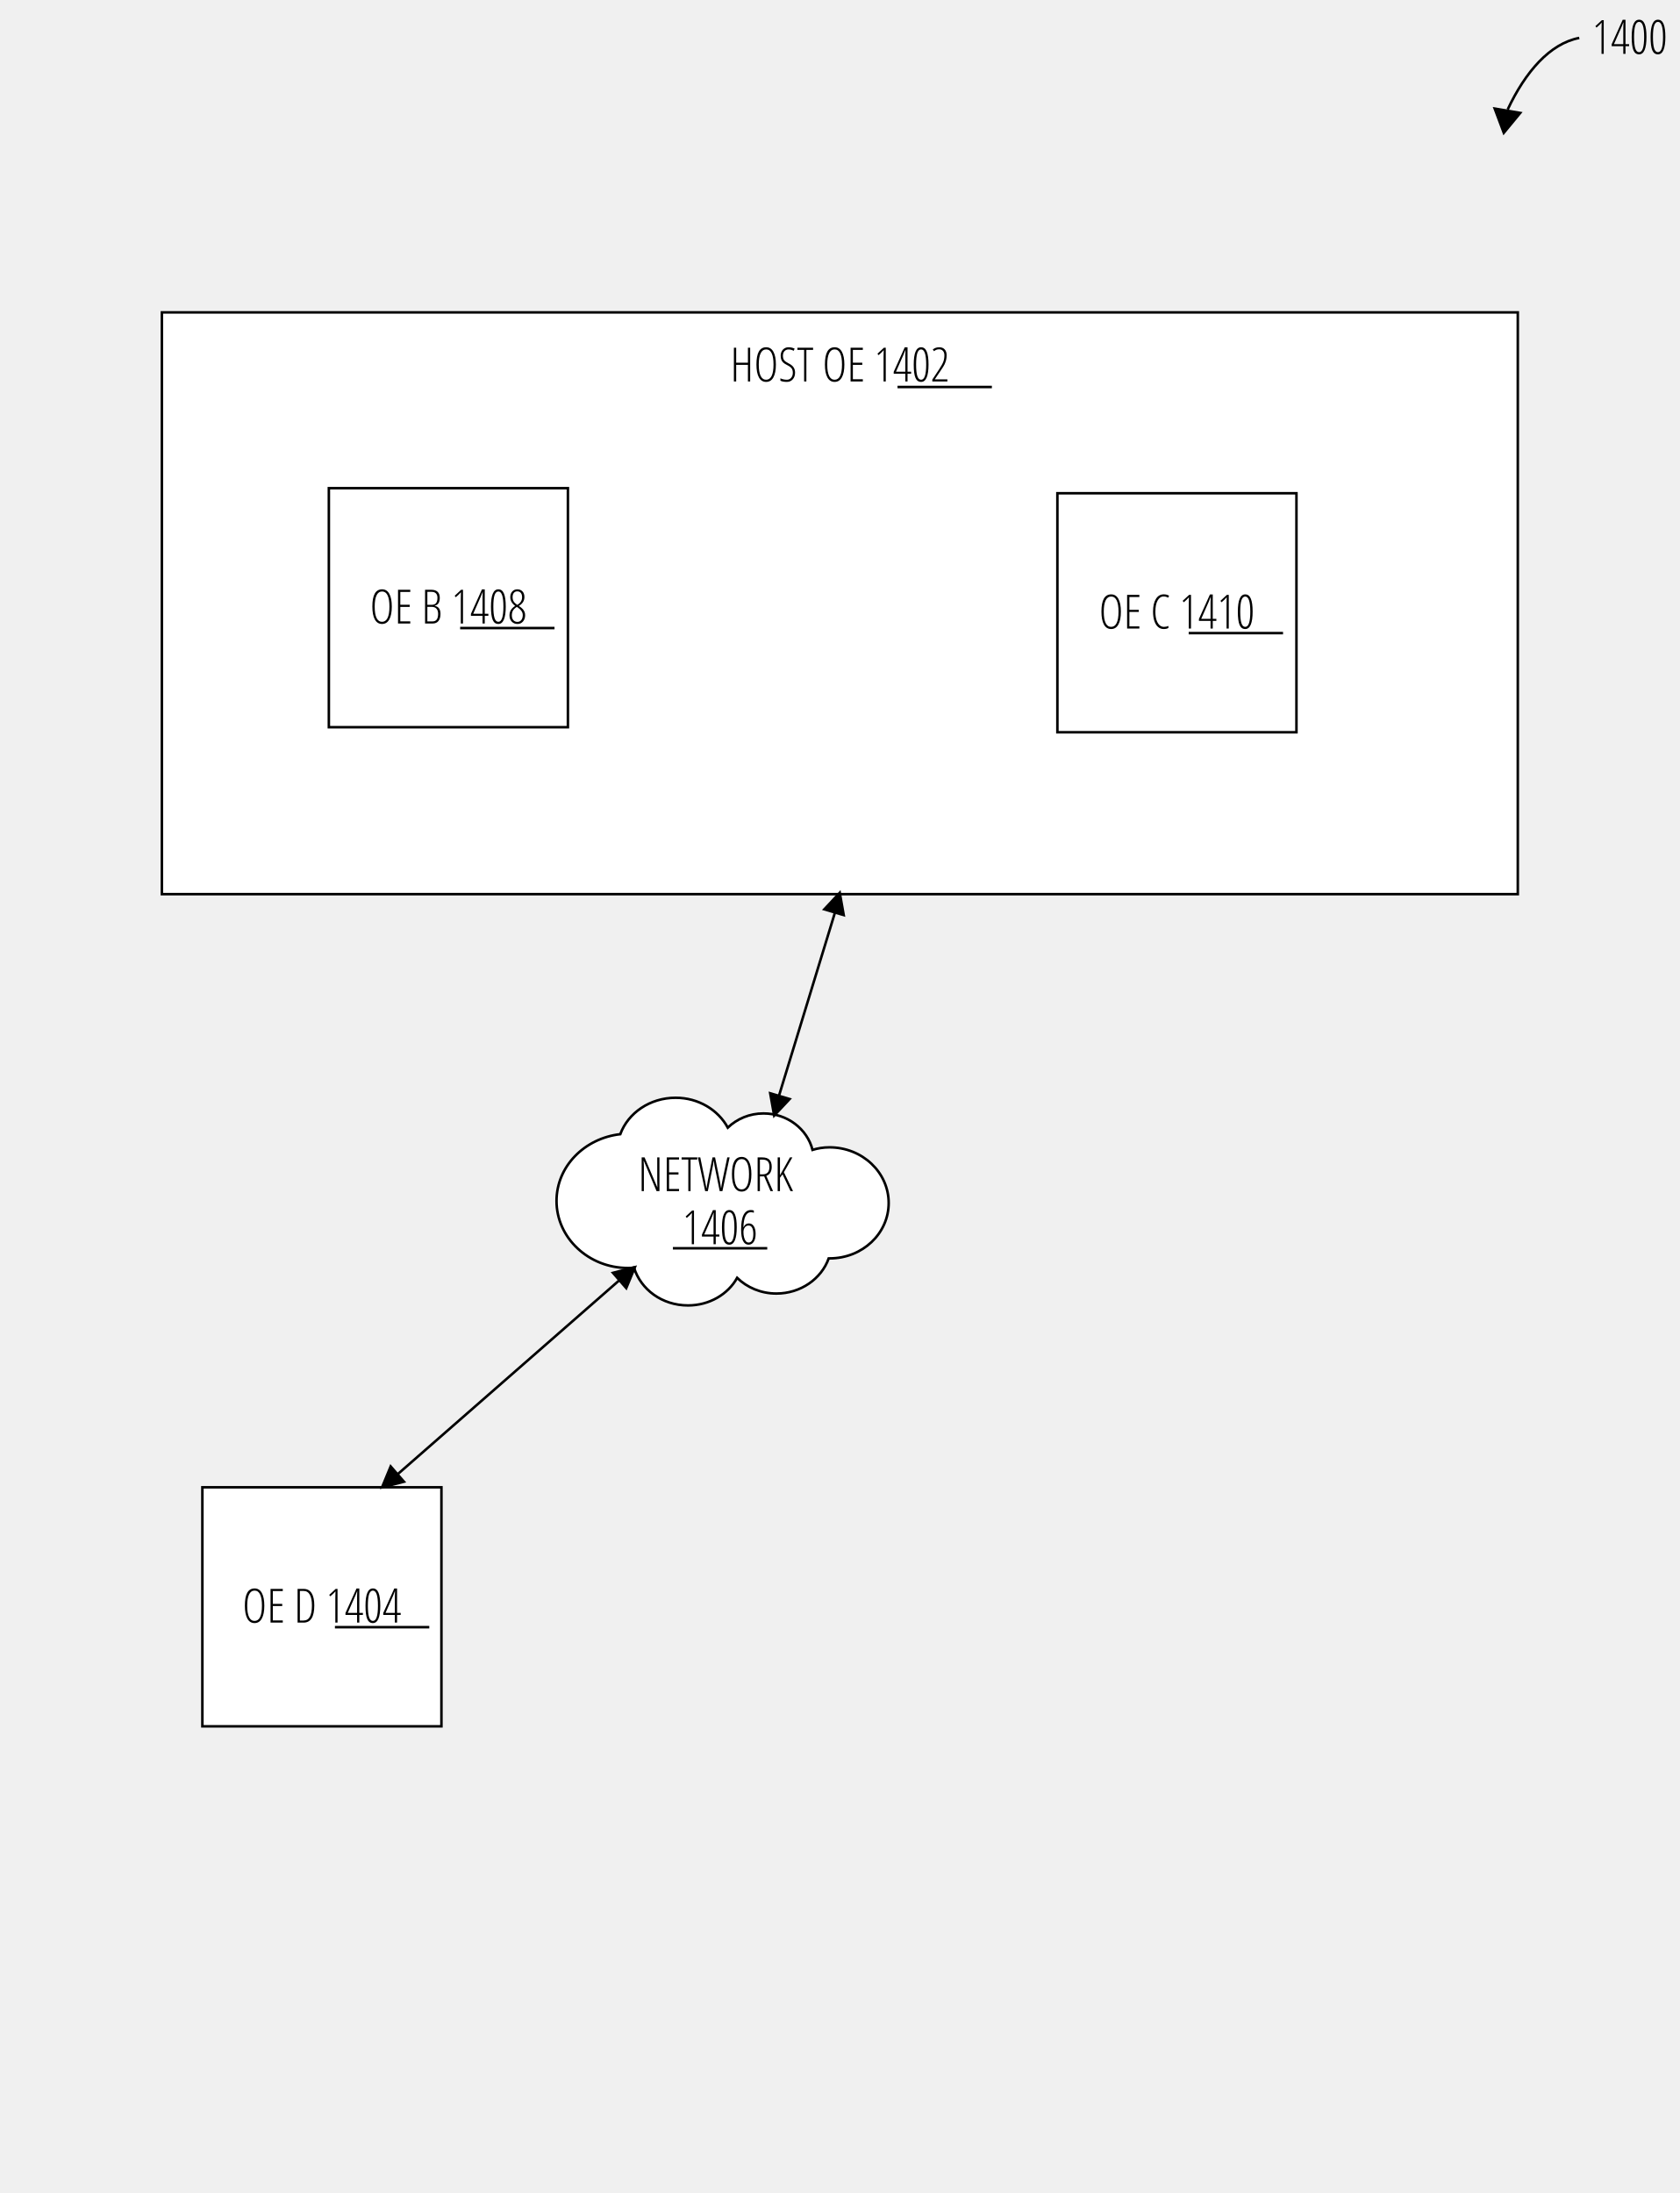
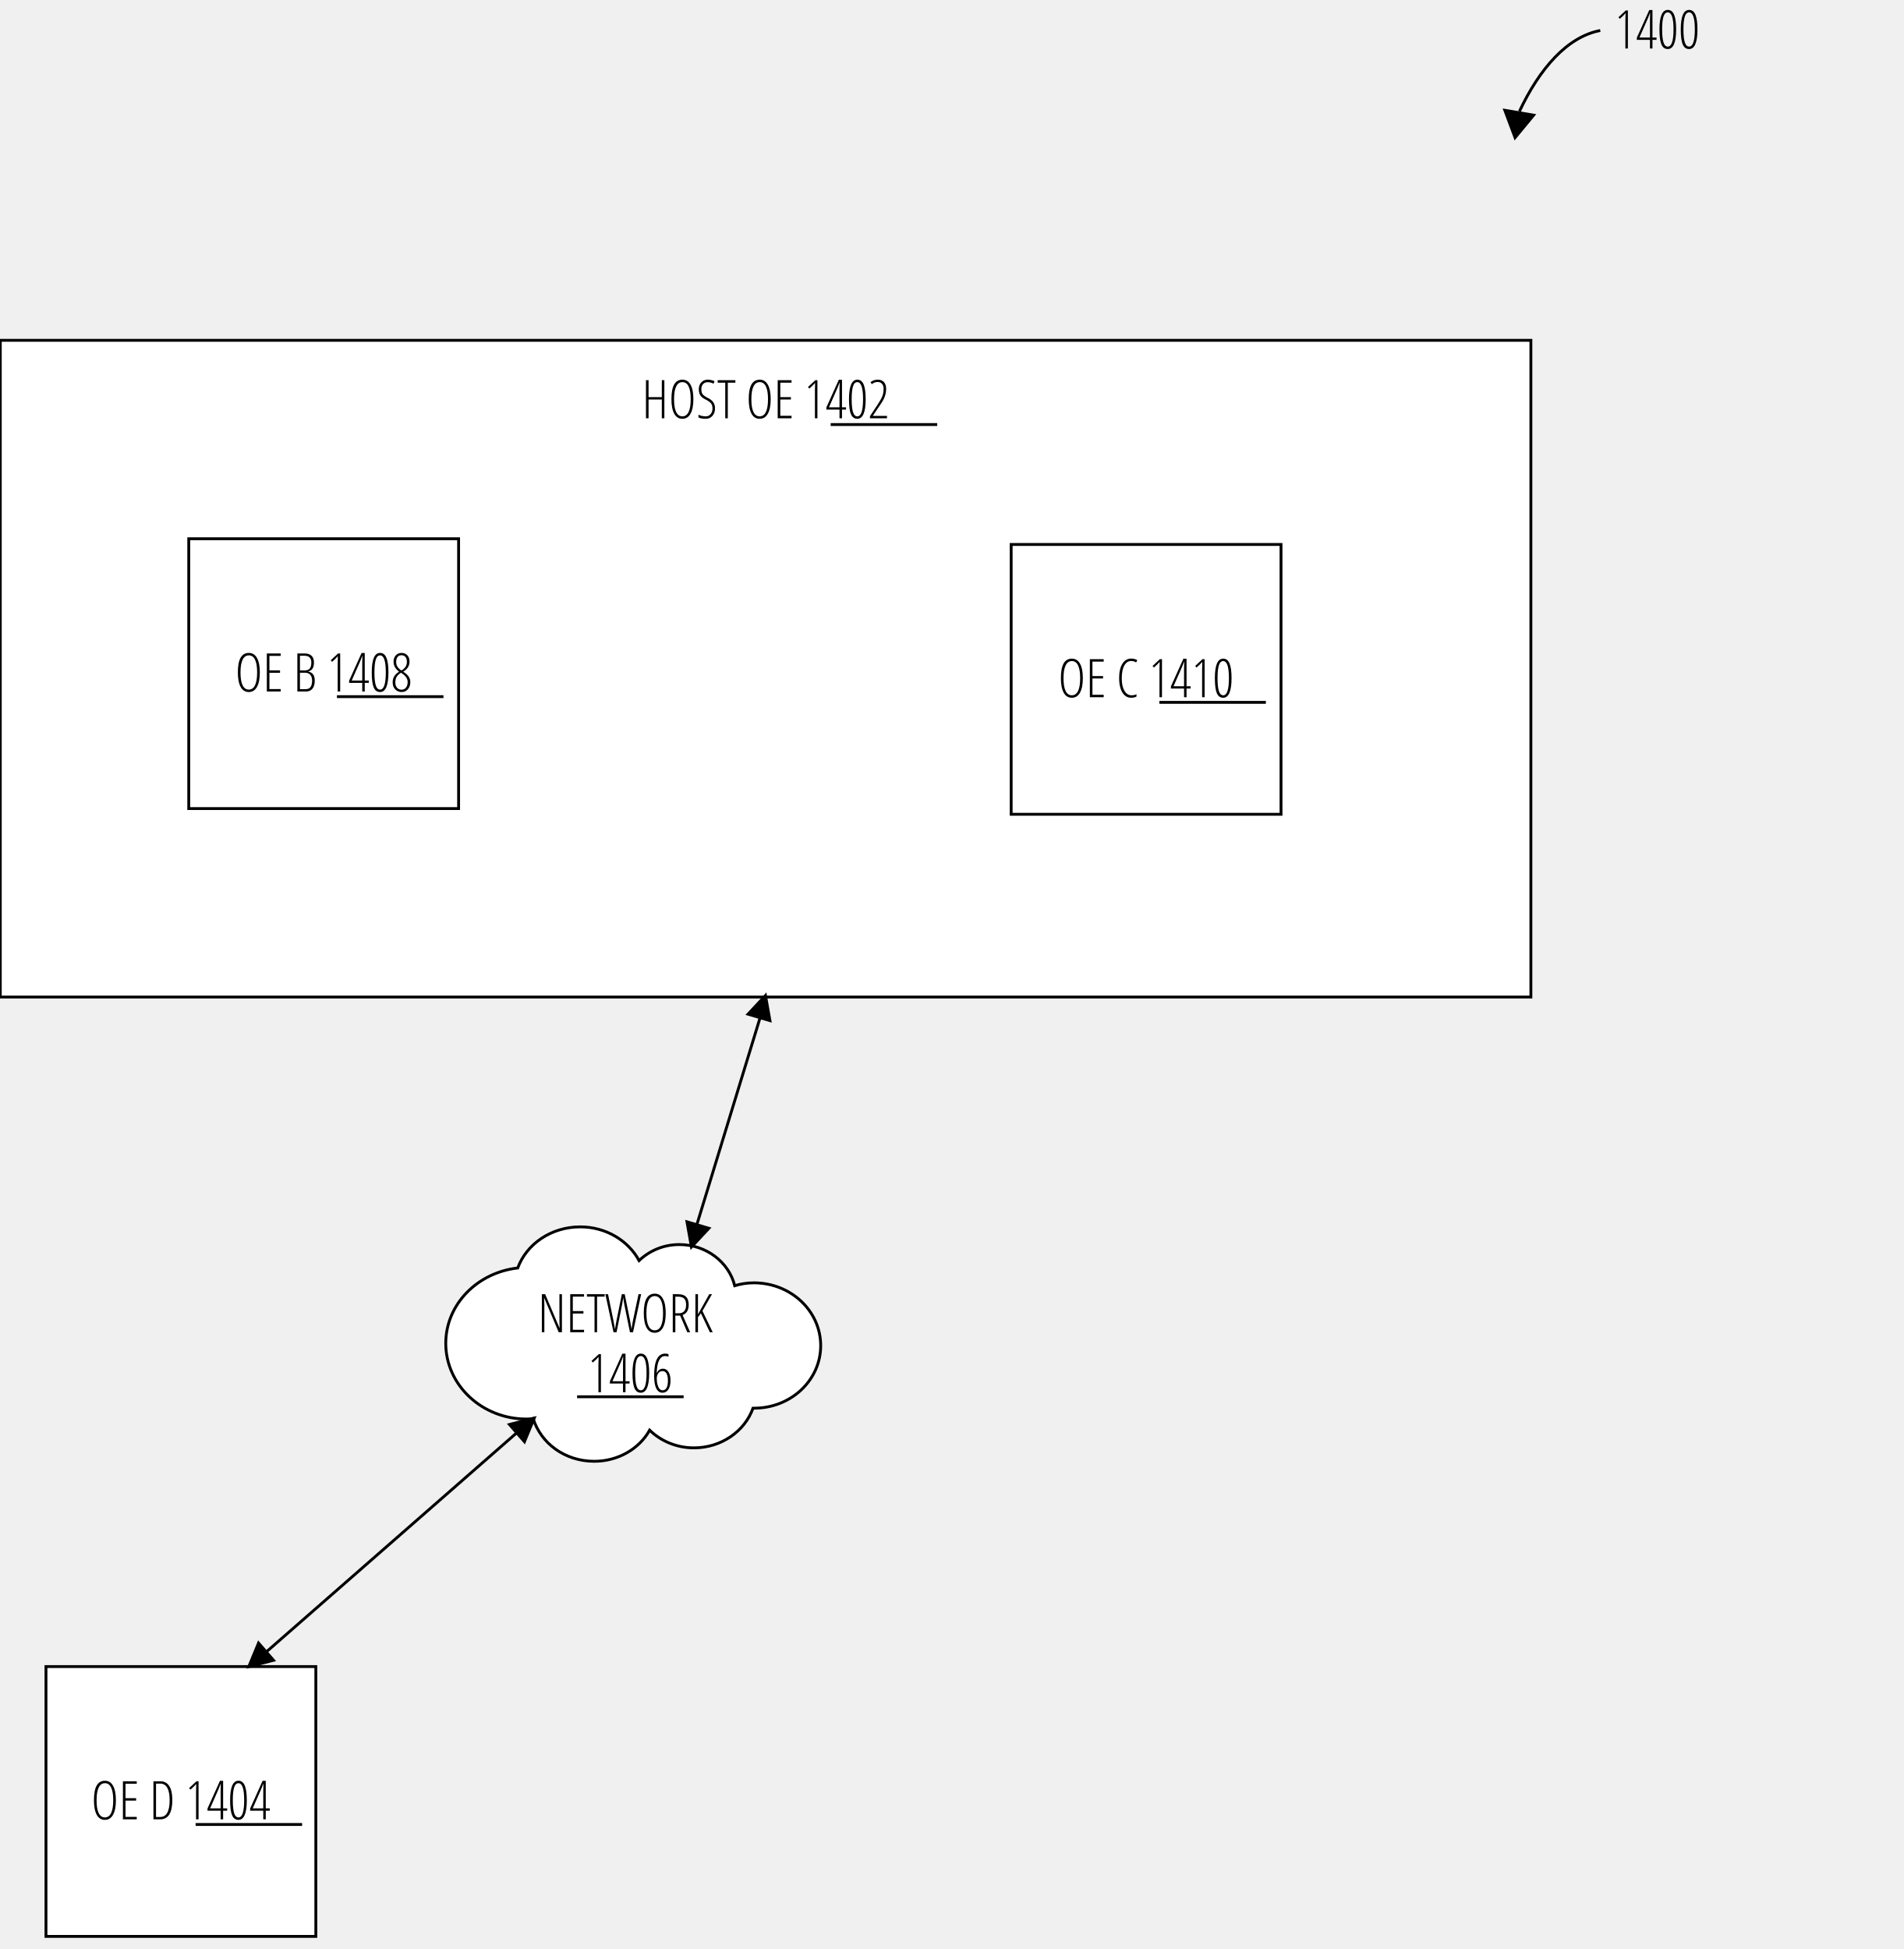
- <svg xmlns="http://www.w3.org/2000/svg" version="1.1" width="664" height="867">
+ <svg xmlns="http://www.w3.org/2000/svg" version="1.1" width="666.612" height="682.6" viewBox="63.9 4.312 666.612 682.6">
  <g>
    <g transform="translate(596,15)">
      <polygon fill="#000000" points="0,0 4.2,11.2 11.8,2" transform="translate(-5.9,27.3)" />
      <rect fill="none" width="1" height="1" transform="translate(33.3,-0.5)" />
      <g>
        <g>
          <rect x="0" y="0" width="28.3" height="28.3" opacity="0" />
          <path fill="none" stroke="#000000" stroke-width="1" d="M28.3,0C16.7,2.2,7,13.4,0,28.3" />
        </g>
      </g>
      <rect stroke="none" stroke-width="0" fill="#FFFFFF" x="0" y="0" width="0" height="0" />
      <path stroke="#000000" fill="none" />
      <text font-family="OpenSansCondensedLight" font-size="14pt" fill="black" transform="translate(0,0)" />
      <rect stroke-width="0" fill="none" width="1" height="1" transform="translate(33.3,-0.5)" />
      <text font-family="OpenSansCondensedLight" font-size="14pt" fill="black" text-decoration="none" transform="translate(33.3,-0.5)">
        <tspan x="0" y="6.8">1400</tspan>
      </text>
      <path stroke="#000000" fill="none" transform="translate(33.3,-0.5)" />
    </g>
    <g transform="translate(64,123.5)">
      <g>
        <g>
          <path d="M536,0H0v230h536V0L536,0z" stroke="#000000" stroke-dasharray="none" fill="#FFFFFF" />
          <rect x="23.4" y="10.5" width="489.2" height="209" fill="none" />
          <circle fill="none" cx="268" cy="0" r="0.1" />
          <circle fill="none" cx="400.8" cy="0" r="0.1" />
          <circle fill="none" cx="536" cy="58" r="0.1" />
          <circle fill="none" cx="536" cy="115" r="0.1" />
          <circle fill="none" cx="536" cy="172" r="0.1" />
          <circle fill="none" cx="400.8" cy="230" r="0.1" />
          <circle fill="none" cx="268" cy="230" r="0.1" />
          <circle fill="none" cx="135.2" cy="230" r="0.1" />
          <circle fill="none" cx="0" cy="172" r="0.1" />
          <circle fill="none" cx="0" cy="115" r="0.1" />
          <circle fill="none" cx="0" cy="58" r="0.1" />
          <circle fill="none" cx="135.2" cy="0" r="0.1" />
        </g>
      </g>
      <rect stroke="none" stroke-width="0" fill="#FFFFFF" x="0" y="0" width="0" height="0" transform="translate(535.9,114.9)" />
      <path stroke="#000000" fill="none" d="" />
      <text font-family="OpenSansCondensedLight" font-size="14pt" fill="black" transform="translate(535.9,114.9)" />
      <rect stroke-width="0" fill="none" width="489.2" height="209" transform="translate(23.4,10.5)" />
      <text font-family="OpenSansCondensedLight" font-size="14pt" fill="black" transform="translate(23.4,10.5)" text-anchor="middle">
        <tspan x="244.6" y="16.8">HOST OE 1402</tspan>
      </text>
      <path stroke="#000000" fill="none" transform="translate(23.4,10.5)" d="M 267.4 19 304.7 19" />
    </g>
    <g transform="translate(80,588)">
      <g>
        <g>
          <path d="M94.5,0H0v94.5h94.5V0L94.5,0z" stroke="#000000" stroke-dasharray="none" fill="#FFFFFF" />
          <rect x="4.1" y="4.3" width="86.2" height="85.9" fill="none" />
          <circle fill="none" cx="47.2" cy="0" r="0.1" />
          <circle fill="none" cx="70.7" cy="0" r="0.1" />
          <circle fill="none" cx="94.5" cy="23.8" r="0.1" />
          <circle fill="none" cx="94.5" cy="47.2" r="0.1" />
          <circle fill="none" cx="94.5" cy="70.7" r="0.1" />
          <circle fill="none" cx="70.7" cy="94.5" r="0.1" />
          <circle fill="none" cx="47.2" cy="94.5" r="0.1" />
          <circle fill="none" cx="23.8" cy="94.5" r="0.1" />
          <circle fill="none" cx="0" cy="70.7" r="0.1" />
          <circle fill="none" cx="0" cy="47.2" r="0.1" />
          <circle fill="none" cx="0" cy="23.8" r="0.1" />
          <circle fill="none" cx="23.8" cy="0" r="0.1" />
        </g>
      </g>
      <rect stroke="none" stroke-width="0" fill="#FFFFFF" x="0" y="0" width="0" height="0" transform="translate(94.4,47.1)" />
      <path stroke="#000000" fill="none" d="" />
      <text font-family="OpenSansCondensedLight" font-size="14pt" fill="black" transform="translate(94.4,47.1)" />
      <rect stroke-width="0" fill="none" width="86.2" height="85.9" transform="translate(4.1,4.3)" />
      <text font-family="OpenSansCondensedLight" font-size="14pt" fill="black" transform="translate(4.1,4.3)" text-anchor="middle">
        <tspan x="43.1" y="49.2">OE D 1404</tspan>
      </text>
      <path stroke="#000000" fill="none" transform="translate(4.1,4.3)" d="M 48.3 51 85.6 51" />
    </g>
    <g transform="translate(220,434)">
      <g>
        <g>
          <path d="M47.1,0c-10.2,0,-18.8,6,-21.9,14.4C11.1,16,0,27.1,0,40.8c0,14.6,12.7,26.5,28.2,26.5c0.8,0,1.6,0,2.4,-0.2c2.7,8.7,11.1,15,21.4,15c8.4,0,15.8,-4.4,19.4,-10.9c3.9,3.8,9.4,6.2,15.5,6.2c9.6,0,17.8,-5.8,20.7,-13.9c0.2,0,0.2,0,0.4,0c12.9,0,23.3,-9.8,23.3,-21.9s-10.4,-22,-23.4,-22c-2.5,0,-4.7,0.4,-6.7,1c-2.1,-8.3,-10,-14.4,-19.4,-14.4c-5.5,0,-10.4,2.1,-14.1,5.6C63.9,4.8,56.1,0,47.1,0L47.1,0z" stroke="#000000" stroke-dasharray="none" fill="#FFFFFF" />
          <rect x="11.9" y="25.5" width="105.4" height="31.1" fill="none" />
          <circle fill="none" cx="67.7" cy="11.7" r="0.1" />
          <circle fill="none" cx="86.3" cy="6.6" r="0.1" />
          <circle fill="none" cx="101.4" cy="20.5" r="0.1" />
          <circle fill="none" cx="131.4" cy="40.8" r="0.1" />
          <circle fill="none" cx="107.7" cy="63.5" r="0.1" />
          <circle fill="none" cx="88.6" cy="77.2" r="0.1" />
          <circle fill="none" cx="71.5" cy="71.2" r="0.1" />
          <circle fill="none" cx="51.4" cy="82.1" r="0.1" />
          <circle fill="none" cx="0" cy="40.8" r="0.1" />
          <circle fill="none" cx="30.7" cy="67.1" r="0.1" />
          <circle fill="none" cx="25.2" cy="14.4" r="0.1" />
          <circle fill="none" cx="47" cy="0" r="0.1" />
        </g>
      </g>
      <rect stroke="none" stroke-width="0" fill="#FFFFFF" x="0" y="0" width="0" height="0" transform="translate(131.3,40.7)" />
      <path stroke="#000000" fill="none" d="" />
      <text font-family="OpenSansCondensedLight" font-size="14pt" fill="black" transform="translate(131.3,40.7)" />
      <rect stroke-width="0" fill="none" width="105.4" height="31.1" transform="translate(11.9,25.5)" />
      <text font-family="OpenSansCondensedLight" font-size="14pt" fill="black" transform="translate(11.9,25.5)" text-anchor="middle">
        <tspan x="52.7" y="11.4">NETWORK</tspan>
        <tspan x="52.7" y="32.4">1406</tspan>
      </text>
      <path stroke="#000000" fill="none" transform="translate(11.9,25.5)" d="M 34.1 34 71.4 34" />
    </g>
    <g transform="translate(130,193)">
      <g>
        <g>
          <path d="M94.5,0H0v94.5h94.5V0L94.5,0z" stroke="#000000" stroke-dasharray="none" fill="#FFFFFF" />
          <rect x="4.1" y="4.3" width="86.2" height="85.9" fill="none" />
          <circle fill="none" cx="47.2" cy="0" r="0.1" />
          <circle fill="none" cx="70.7" cy="0" r="0.1" />
          <circle fill="none" cx="94.5" cy="23.8" r="0.1" />
          <circle fill="none" cx="94.5" cy="47.2" r="0.1" />
          <circle fill="none" cx="94.5" cy="70.7" r="0.1" />
          <circle fill="none" cx="70.7" cy="94.5" r="0.1" />
          <circle fill="none" cx="47.2" cy="94.5" r="0.1" />
          <circle fill="none" cx="23.8" cy="94.5" r="0.1" />
          <circle fill="none" cx="0" cy="70.7" r="0.1" />
          <circle fill="none" cx="0" cy="47.2" r="0.1" />
          <circle fill="none" cx="0" cy="23.8" r="0.1" />
          <circle fill="none" cx="23.8" cy="0" r="0.1" />
        </g>
      </g>
      <rect stroke="none" stroke-width="0" fill="#FFFFFF" x="0" y="0" width="0" height="0" transform="translate(94.4,47.1)" />
      <path stroke="#000000" fill="none" d="" />
      <text font-family="OpenSansCondensedLight" font-size="14pt" fill="black" transform="translate(94.4,47.1)" />
      <rect stroke-width="0" fill="none" width="86.2" height="85.9" transform="translate(4.1,4.3)" />
      <text font-family="OpenSansCondensedLight" font-size="14pt" fill="black" transform="translate(4.1,4.3)" text-anchor="middle">
        <tspan x="43.1" y="49.2">OE B 1408</tspan>
      </text>
      <path stroke="#000000" fill="none" transform="translate(4.1,4.3)" d="M 47.8 51 85.1 51" />
    </g>
    <g>
      <path stroke="black" stroke-dasharray="none" d="M 245 506 157 583" fill="none" />
      <path fill="black" stroke="black" d="M 8 0 L 0 4 L 8 8 z" transform="translate(253.6,504) scale(1,1) rotate(-221)" />
      <path fill="black" stroke="black" d="M 8 0 L 0 4 L 8 8 z" transform="translate(148.4,585) scale(1,1) rotate(-41)" />
      <g>
        <g label-idx="0" cursor="move" transform="translate(201, 544.5)">
          <rect fill="white" rx="3" ry="3" x="0" y="0" width="0" height="0" />
          <text text-anchor="middle" font-size="14pt" font-family="OpenSansCondensedLight" y="0.8em" display="none" xml:space="preserve" transform="translate(0,0)" />
        </g>
      </g>
    </g>
    <g transform="translate(418,195)">
      <g>
        <g>
          <path d="M94.5,0H0v94.5h94.5V0L94.5,0z" stroke="#000000" stroke-dasharray="none" fill="#FFFFFF" />
          <rect x="4.1" y="4.3" width="86.2" height="85.9" fill="none" />
          <circle fill="none" cx="47.2" cy="0" r="0.1" />
          <circle fill="none" cx="70.7" cy="0" r="0.1" />
          <circle fill="none" cx="94.5" cy="23.8" r="0.1" />
          <circle fill="none" cx="94.5" cy="47.2" r="0.1" />
          <circle fill="none" cx="94.5" cy="70.7" r="0.1" />
          <circle fill="none" cx="70.7" cy="94.5" r="0.1" />
          <circle fill="none" cx="47.2" cy="94.5" r="0.1" />
          <circle fill="none" cx="23.8" cy="94.5" r="0.1" />
          <circle fill="none" cx="0" cy="70.7" r="0.1" />
          <circle fill="none" cx="0" cy="47.2" r="0.1" />
          <circle fill="none" cx="0" cy="23.8" r="0.1" />
          <circle fill="none" cx="23.8" cy="0" r="0.1" />
        </g>
      </g>
      <rect stroke="none" stroke-width="0" fill="#FFFFFF" x="0" y="0" width="0" height="0" transform="translate(94.4,47.1)" />
      <path stroke="#000000" fill="none" d="" />
      <text font-family="OpenSansCondensedLight" font-size="14pt" fill="black" transform="translate(94.4,47.1)" />
      <rect stroke-width="0" fill="none" width="86.2" height="85.9" transform="translate(4.1,4.3)" />
      <text font-family="OpenSansCondensedLight" font-size="14pt" fill="black" transform="translate(4.1,4.3)" text-anchor="middle">
        <tspan x="43.1" y="49.2">OE C 1410</tspan>
      </text>
      <path stroke="#000000" fill="none" transform="translate(4.1,4.3)" d="M 47.8 51 85.1 51" />
    </g>
    <g>
      <path stroke="black" stroke-dasharray="none" d="M 308 433 330 361" fill="none" />
      <path fill="black" stroke="black" d="M 8 0 L 0 4 L 8 8 z" transform="translate(302.2,439.9) scale(1,1) rotate(-73.5)" />
      <path fill="black" stroke="black" d="M 8 0 L 0 4 L 8 8 z" transform="translate(335.8,354.1) scale(1,1) rotate(-253.5)" />
      <g>
        <g label-idx="0" cursor="move" transform="translate(319, 397)">
          <rect fill="white" rx="3" ry="3" x="0" y="0" width="0" height="0" />
          <text text-anchor="middle" font-size="14pt" font-family="OpenSansCondensedLight" y="0.8em" display="none" xml:space="preserve" transform="translate(0,0)" />
        </g>
      </g>
    </g>
  </g>
  <defs />
</svg>
